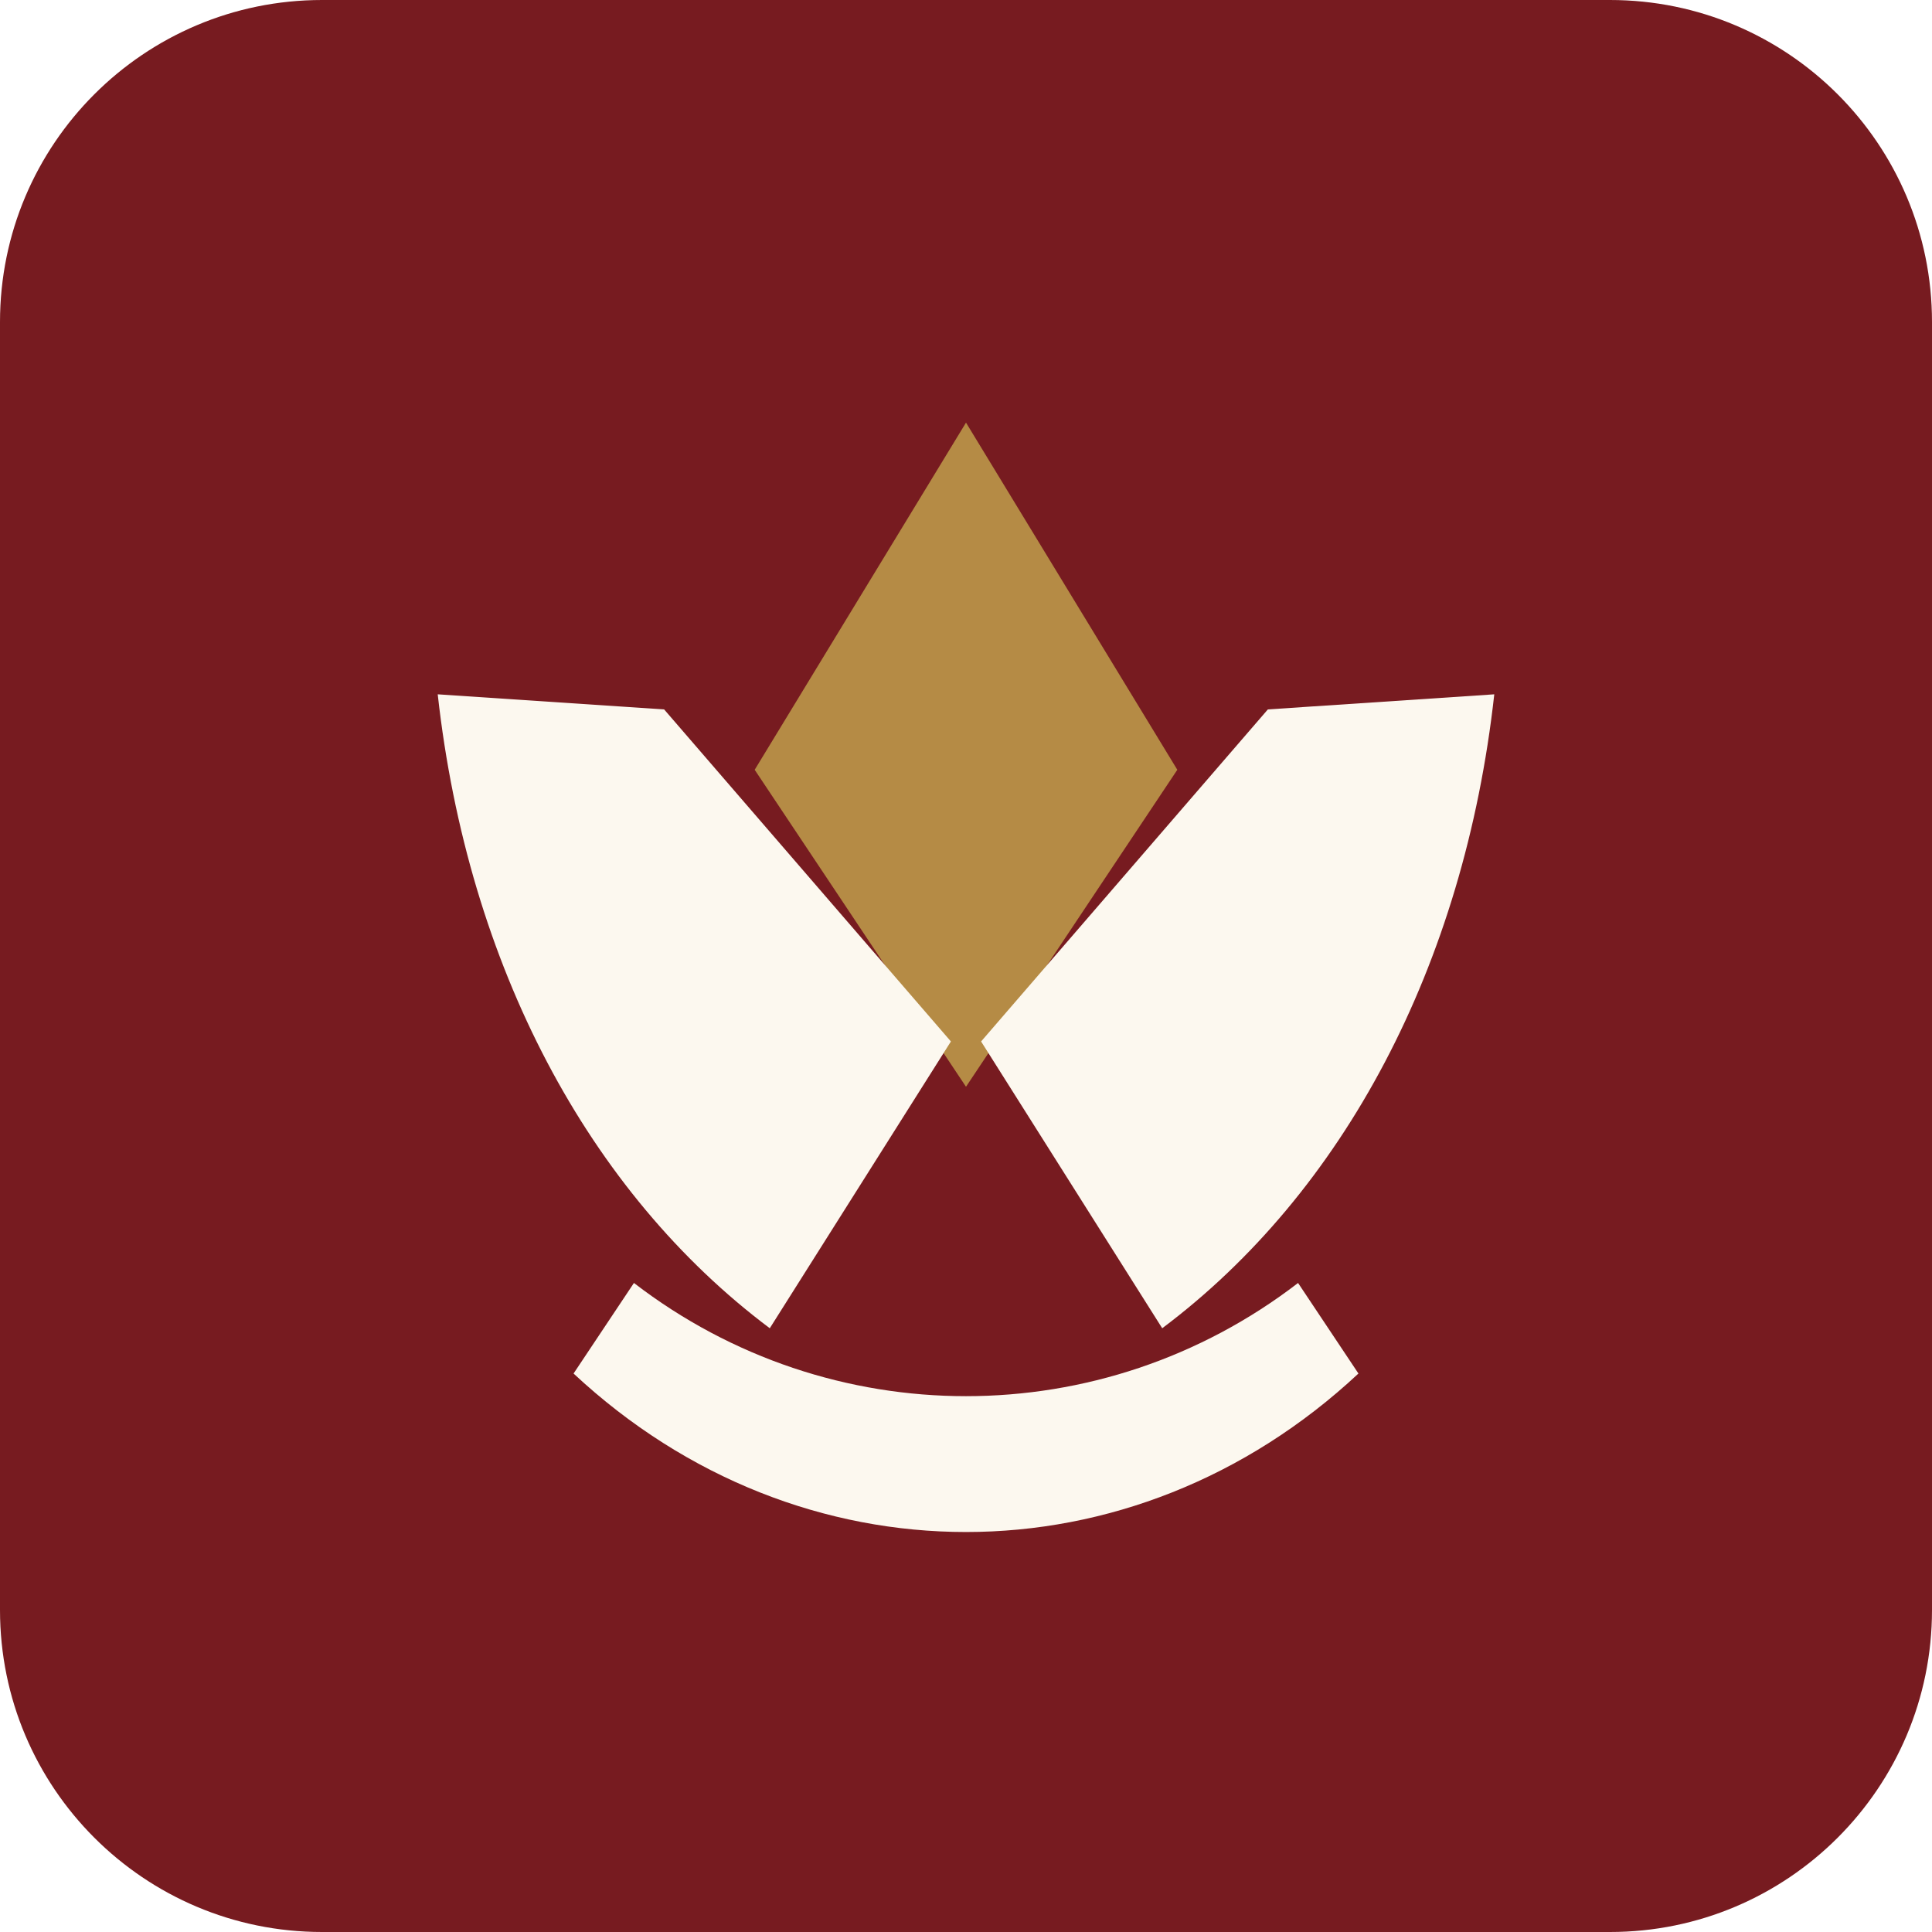
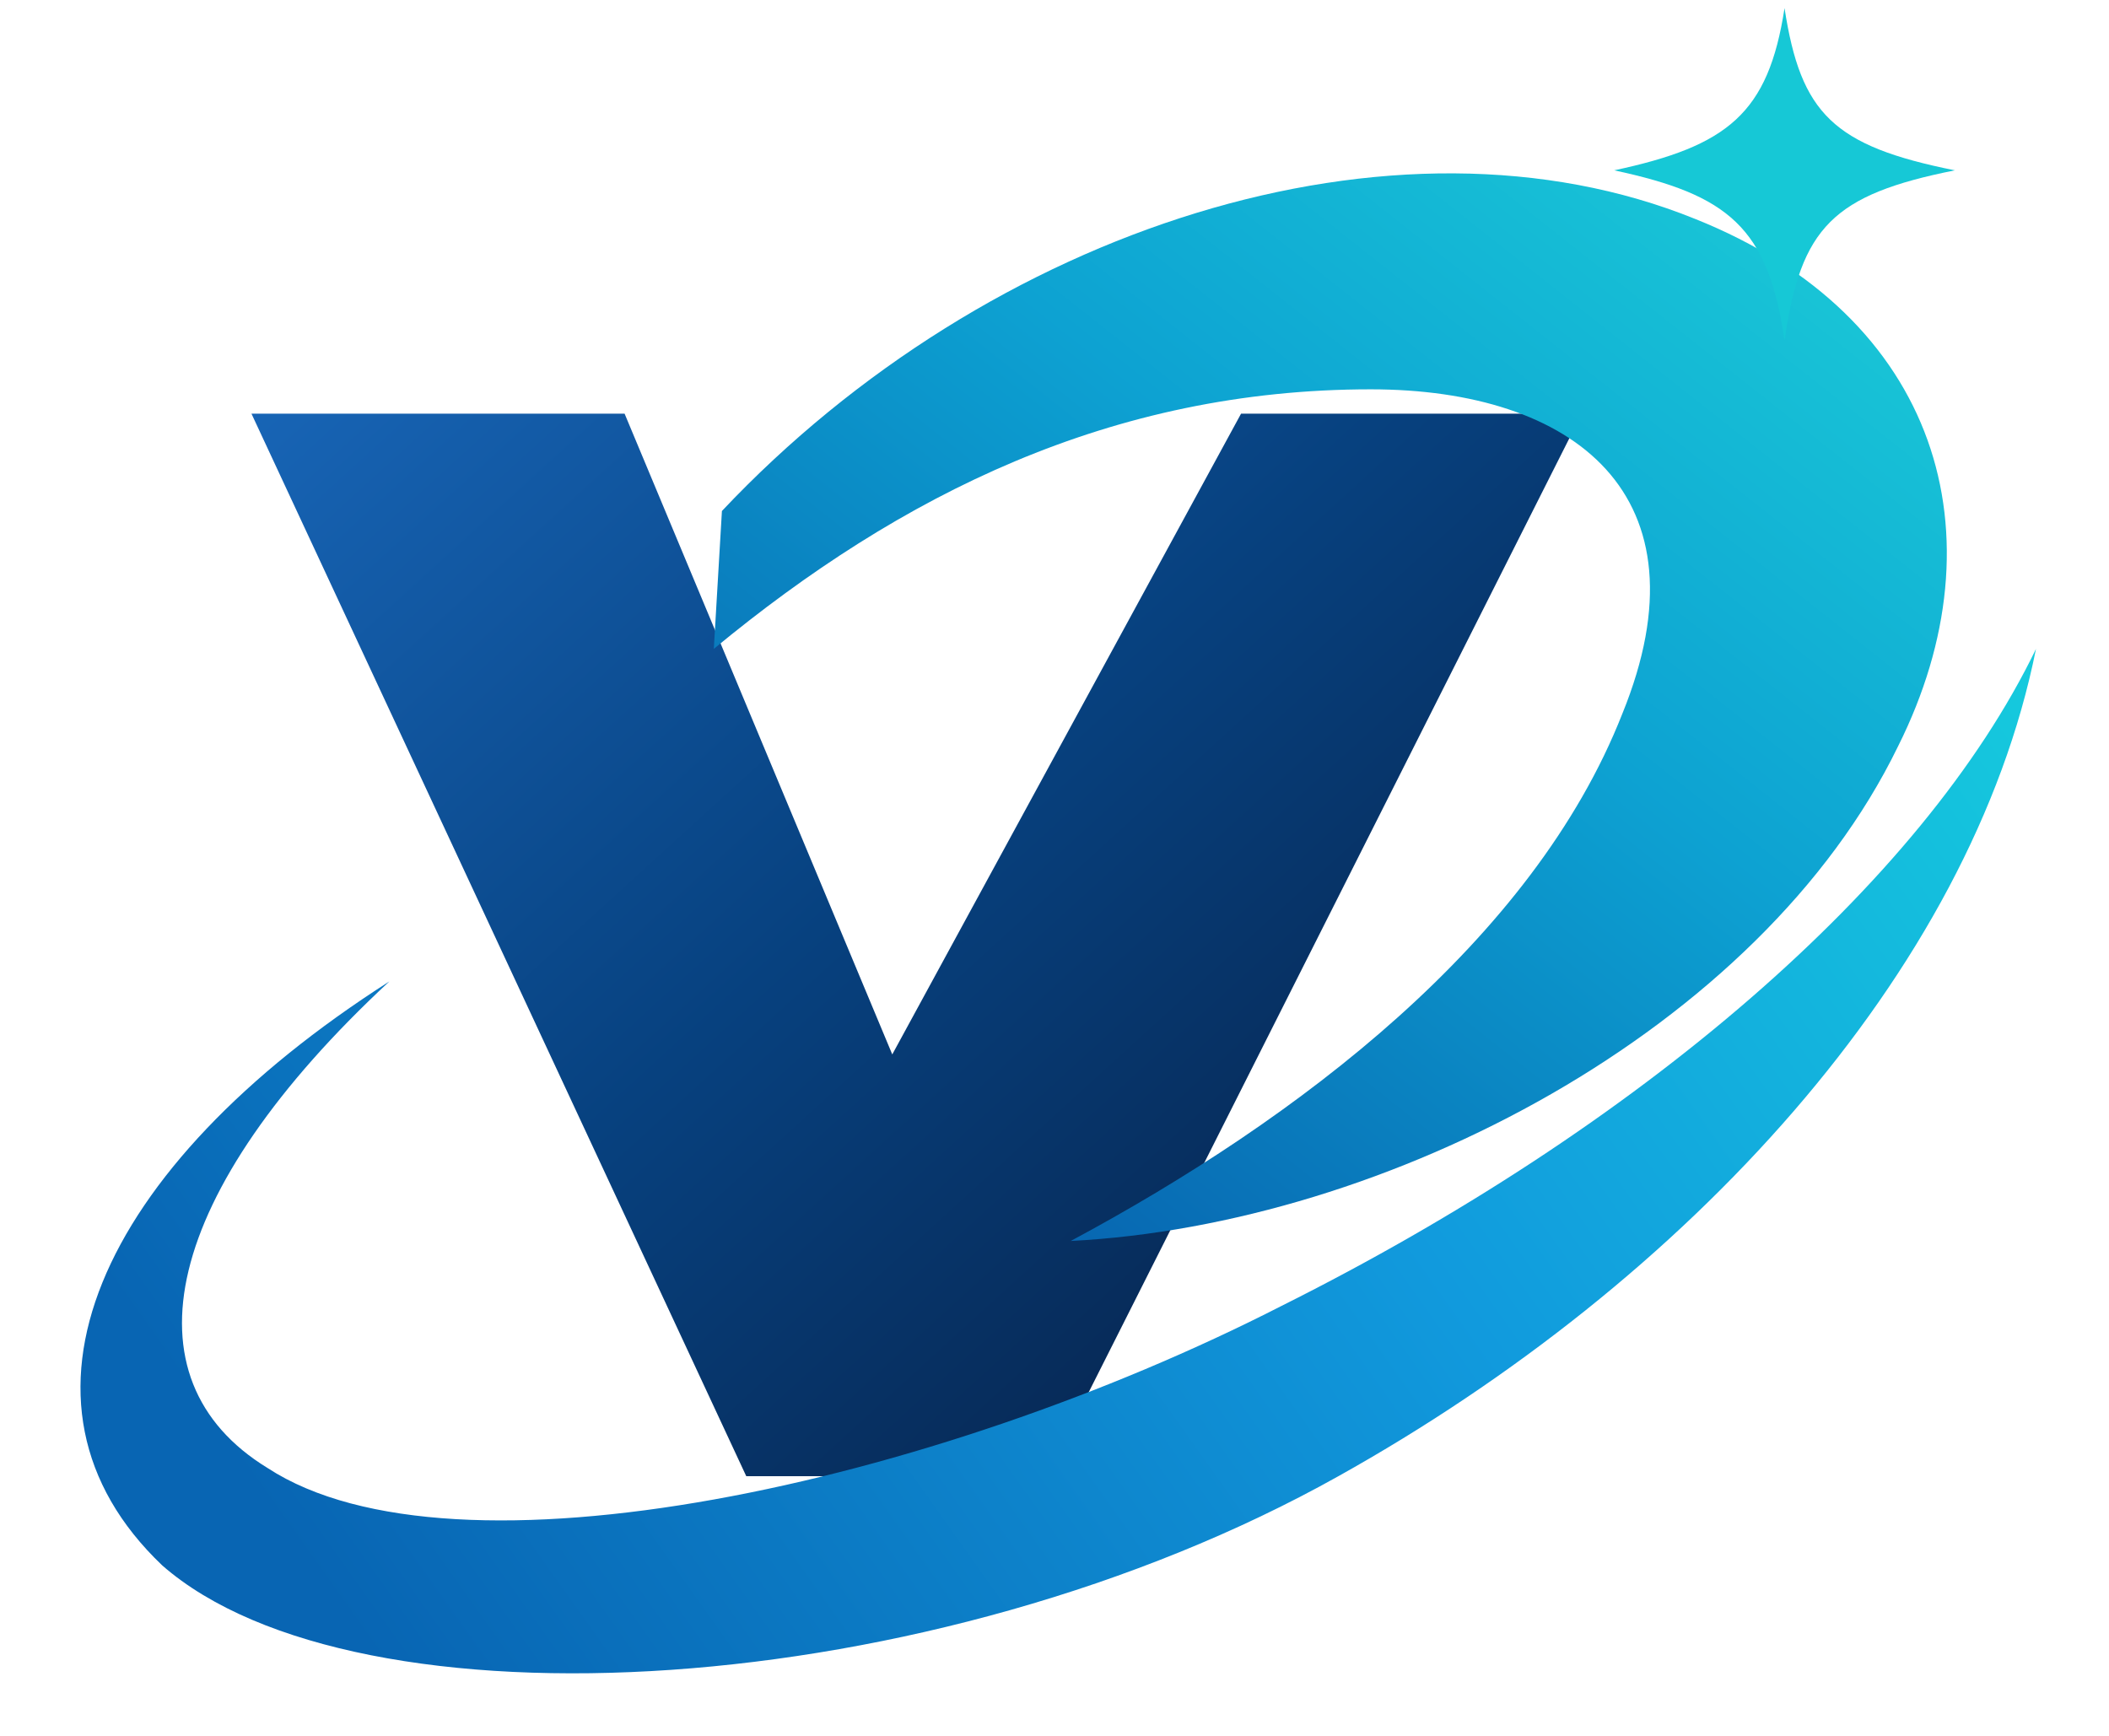
- <svg xmlns="http://www.w3.org/2000/svg" viewBox="0 0 96 96" role="img" aria-label="PhuongNam Digital">
-   <rect width="96" height="96" rx="16" fill="#771B20" />
-   <g transform="translate(12 12) scale(.75)">
-     <path d="M48 12 62 35 48 56 34 35Z" fill="#B58B45" />
-     <path d="M13 30 28 31 47 53 35 72C23 63 15 48 13 30Z" fill="#FCF8EF" />
-     <path d="M83 30 68 31 49 53 61 72C73 63 81 48 83 30Z" fill="#FCF8EF" />
-     <path d="M26 69C39 79 57 79 70 69L74 75C59 89 37 89 22 75Z" fill="#FCF8EF" />
+ <svg xmlns="http://www.w3.org/2000/svg" width="260" height="214" viewBox="0 0 260 214" fill="none">
+   <defs>
+     <linearGradient id="vBlue" x1="20" y1="20" x2="175" y2="190" gradientUnits="userSpaceOnUse">
+       <stop stop-color="#1D70C7" />
+       <stop offset=".54" stop-color="#07417F" />
+       <stop offset="1" stop-color="#071D41" />
+     </linearGradient>
+     <linearGradient id="orbit" x1="25" y1="175" x2="236" y2="25" gradientUnits="userSpaceOnUse">
+       <stop stop-color="#0865B3" />
+       <stop offset=".52" stop-color="#119ADD" />
+       <stop offset="1" stop-color="#16D4DD" />
+     </linearGradient>
+     <linearGradient id="aqua" x1="115" y1="155" x2="228" y2="12" gradientUnits="userSpaceOnUse">
+       <stop stop-color="#075FAD" />
+       <stop offset=".55" stop-color="#0DA2D2" />
+       <stop offset="1" stop-color="#1CCFD8" />
+     </linearGradient>
+     <linearGradient id="blueWord" x1="500" y1="0" x2="900" y2="215" gradientUnits="userSpaceOnUse">
+       <stop stop-color="#0C467E" />
+       <stop offset=".48" stop-color="#156FB6" />
+       <stop offset="1" stop-color="#21B8D6" />
+     </linearGradient>
+   </defs>
+   <g>
+     <path d="M31 51L77 51L110 130L153 51L195 51L129 182L92 182Z" fill="url(#vBlue)" />
+     <path d="M89 63C122 28 172 12 209 27C239 39 247 66 234 92C217 127 171 151 132 153C160 138 189 116 200 88C211 61 194 48 169 48C137 48 111 61 88 80Z" fill="url(#aqua)" />
+     <path d="M48 121C20 147 15 170 33 181C56 196 115 183 158 161C202 139 237 109 251 80C243 120 208 158 165 182C115 210 44 214 20 193C-1 173 12 144 48 121Z" fill="url(#orbit)" />
+     <path d="M220 1C222 14 226 18 241 21C226 24 222 28 220 42C218 28 213 24 199 21C213 18 218 14 220 1Z" fill="#16C8D6" />
  </g>
</svg>
